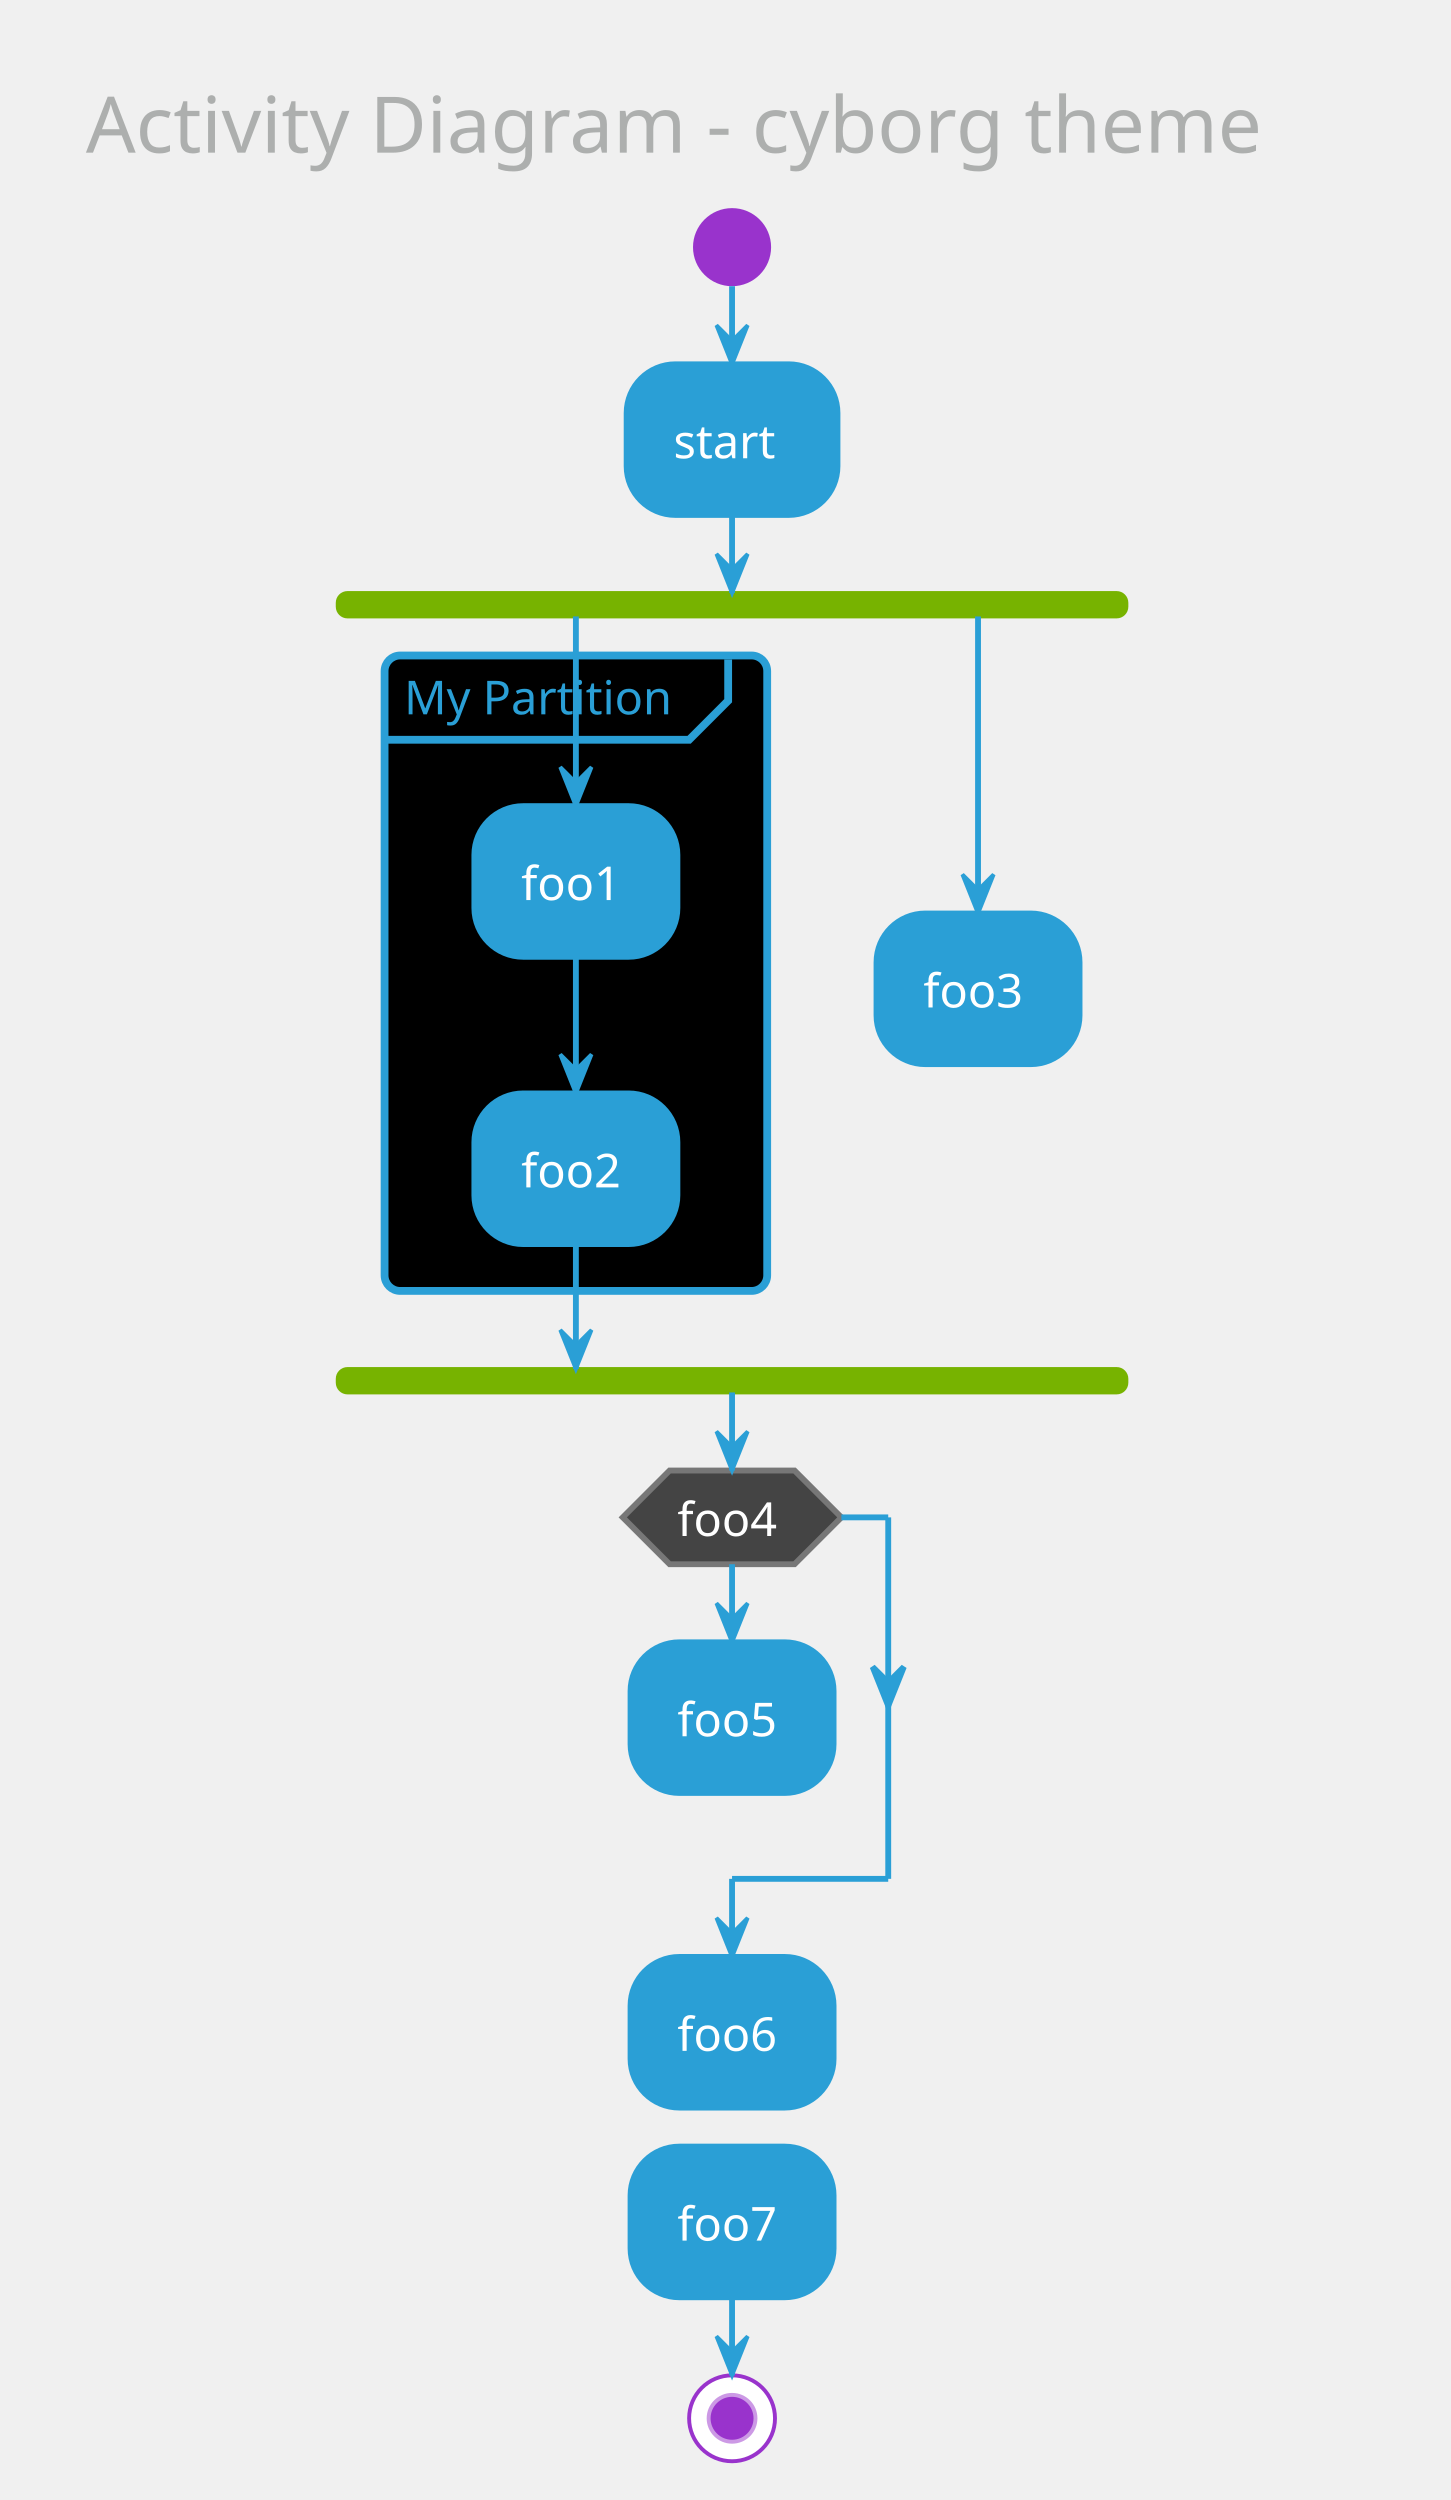
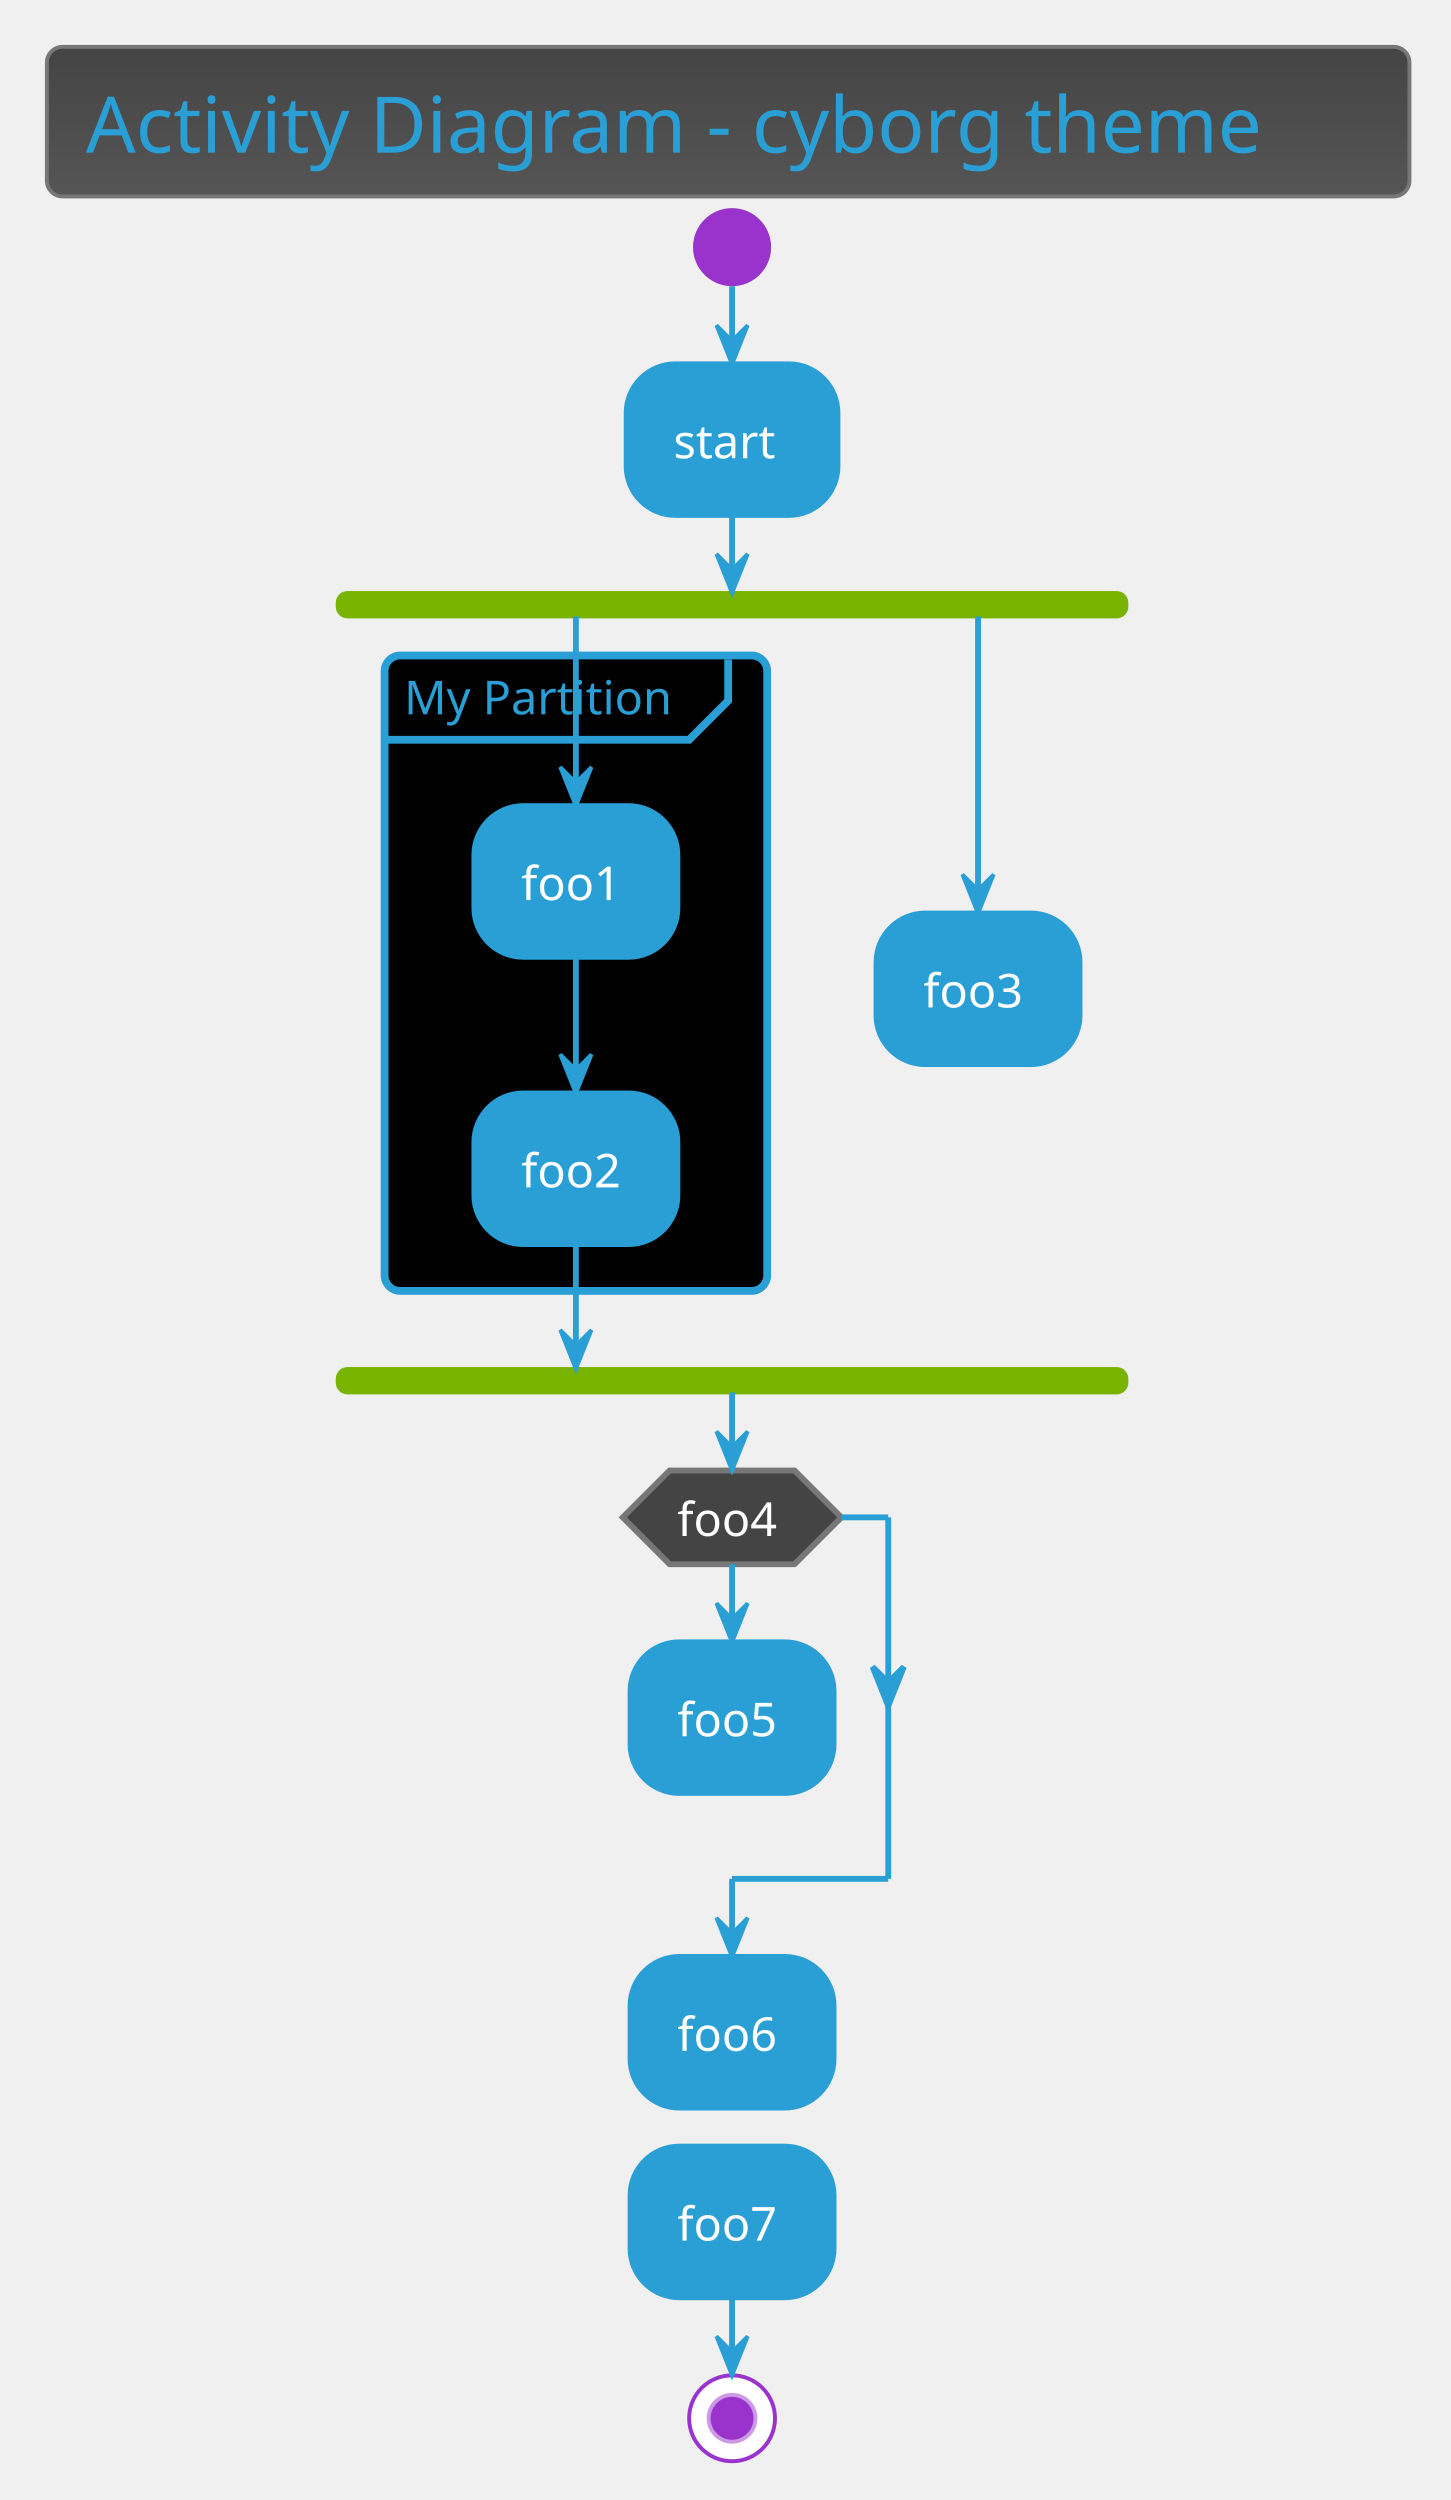
<svg xmlns="http://www.w3.org/2000/svg" contentScriptType="application/ecmascript" contentStyleType="text/css" height="667.708px" preserveAspectRatio="none" style="width:387px;height:667px;background:#000000;" version="1.1" viewBox="0 0 387 667" width="387.5px" zoomAndPan="magnify">
-   <defs />
+   <defs>
+     <linearGradient id="g1dtvnwdzo3hcl0" x1="50%" x2="50%" y1="0%" y2="100%">
+       <stop offset="0%" stop-color="#444444" />
+       <stop offset="100%" stop-color="#555555" />
+     </linearGradient>
+   </defs>
  <g>
-     <rect fill="none" height="39.903" rx="4.167" ry="4.167" style="stroke: none; stroke-width: 1.042;" width="363.542" x="12.5" y="12.5" />
-     <text fill="#ADAFAE" font-family="Verdana" font-size="20.833" lengthAdjust="spacingAndGlyphs" textLength="342.708" x="22.917" y="40.737">Activity Diagram - cyborg theme</text>
+     <rect fill="url(#g1dtvnwdzo3hcl0)" height="39.903" rx="4.167" ry="4.167" style="stroke: #777777; stroke-width: 1.042;" width="363.542" x="12.5" y="12.5" />
+     <text fill="#2A9FD6" font-family="Verdana" font-size="20.833" lengthAdjust="spacingAndGlyphs" textLength="342.708" x="22.917" y="40.737">Activity Diagram - cyborg theme</text>
    <ellipse cx="195.312" cy="65.944" fill="#9933CC" rx="10.417" ry="10.417" style="stroke: none; stroke-width: 1.042;" />
    <rect fill="#2A9FD6" height="40.192" rx="13.021" ry="13.021" style="stroke: #2A9FD6; stroke-width: 1.562;" width="56.25" x="167.188" y="97.194" />
    <text fill="#FFFFFF" font-family="Verdana" font-size="12.5" lengthAdjust="spacingAndGlyphs" textLength="31.25" x="179.688" y="122.262">start</text>
    <rect fill="#77B300" height="6.25" rx="2.604" ry="2.604" style="stroke: #77B300; stroke-width: 1.042;" width="210.417" x="90.104" y="158.219" />
    <rect fill="#000000" height="169.533" rx="4.167" ry="4.167" style="stroke: #2A9FD6; stroke-width: 2.083;" width="102.083" x="102.604" y="174.886" />
    <path d="M194.271,175.928 L194.271,186.953 L183.854,197.369 L102.604,197.369 " fill="none" style="stroke: #2A9FD6; stroke-width: 2.083;" />
    <text fill="#2A9FD6" font-family="Verdana" font-size="12.5" lengthAdjust="spacingAndGlyphs" textLength="77.083" x="107.812" y="190.578">My Partition</text>
    <rect fill="#2A9FD6" height="40.192" rx="13.021" ry="13.021" style="stroke: #2A9FD6; stroke-width: 1.562;" width="54.167" x="126.562" y="215.078" />
    <text fill="#FFFFFF" font-family="Verdana" font-size="12.5" lengthAdjust="spacingAndGlyphs" textLength="29.167" x="139.062" y="240.145">foo1</text>
    <rect fill="#2A9FD6" height="40.192" rx="13.021" ry="13.021" style="stroke: #2A9FD6; stroke-width: 1.562;" width="54.167" x="126.562" y="291.728" />
    <text fill="#FFFFFF" font-family="Verdana" font-size="12.5" lengthAdjust="spacingAndGlyphs" textLength="29.167" x="139.062" y="316.795">foo2</text>
    <rect fill="#2A9FD6" height="40.192" rx="13.021" ry="13.021" style="stroke: #2A9FD6; stroke-width: 1.562;" width="54.167" x="233.854" y="243.724" />
    <text fill="#FFFFFF" font-family="Verdana" font-size="12.5" lengthAdjust="spacingAndGlyphs" textLength="29.167" x="246.354" y="268.791">foo3</text>
    <rect fill="#77B300" height="6.25" rx="2.604" ry="2.604" style="stroke: #77B300; stroke-width: 1.042;" width="210.417" x="90.104" y="365.253" />
    <rect fill="#2A9FD6" height="40.192" rx="13.021" ry="13.021" style="stroke: #2A9FD6; stroke-width: 1.562;" width="54.167" x="168.229" y="438.169" />
    <text fill="#FFFFFF" font-family="Verdana" font-size="12.5" lengthAdjust="spacingAndGlyphs" textLength="29.167" x="180.729" y="463.236">foo5</text>
    <polygon fill="#444444" points="178.646,392.336,211.979,392.336,224.479,404.836,211.979,417.336,178.646,417.336,166.146,404.836,178.646,392.336" style="stroke: #777777; stroke-width: 1.562;" />
    <text fill="#FFFFFF" font-family="Verdana" font-size="12.5" lengthAdjust="spacingAndGlyphs" textLength="29.167" x="180.729" y="409.807">foo4</text>
    <rect fill="#2A9FD6" height="40.192" rx="13.021" ry="13.021" style="stroke: #2A9FD6; stroke-width: 1.562;" width="54.167" x="168.229" y="522.111" />
    <text fill="#FFFFFF" font-family="Verdana" font-size="12.5" lengthAdjust="spacingAndGlyphs" textLength="29.167" x="180.729" y="547.178">foo6</text>
    <rect fill="#2A9FD6" height="40.192" rx="13.021" ry="13.021" style="stroke: #2A9FD6; stroke-width: 1.562;" width="54.167" x="168.229" y="572.719" />
    <text fill="#FFFFFF" font-family="Verdana" font-size="12.5" lengthAdjust="spacingAndGlyphs" textLength="29.167" x="180.729" y="597.787">foo7</text>
    <ellipse cx="195.312" cy="645.203" fill="#FFFFFF" rx="11.458" ry="11.458" style="stroke: #9933CC; stroke-width: 1.042;" />
    <ellipse cx="195.312" cy="645.203" fill="#9933CC" rx="6.25" ry="6.25" style="stroke: #CC99E5; stroke-width: 1.042;" />
    <line style="stroke: #2A9FD6; stroke-width: 1.562;" x1="195.312" x2="195.312" y1="76.361" y2="97.194" />
    <polygon fill="#2A9FD6" points="191.146,86.778,195.312,97.194,199.479,86.778,195.312,90.944" style="stroke: #2A9FD6; stroke-width: 1.042;" />
    <line style="stroke: #2A9FD6; stroke-width: 1.562;" x1="153.646" x2="153.646" y1="255.269" y2="291.728" />
    <polygon fill="#2A9FD6" points="149.479,281.311,153.646,291.728,157.812,281.311,153.646,285.478" style="stroke: #2A9FD6; stroke-width: 1.042;" />
    <line style="stroke: #2A9FD6; stroke-width: 1.562;" x1="153.646" x2="153.646" y1="164.469" y2="215.078" />
    <polygon fill="#2A9FD6" points="149.479,204.661,153.646,215.078,157.812,204.661,153.646,208.828" style="stroke: #2A9FD6; stroke-width: 1.042;" />
    <line style="stroke: #2A9FD6; stroke-width: 1.562;" x1="260.938" x2="260.938" y1="164.469" y2="243.724" />
    <polygon fill="#2A9FD6" points="256.771,233.307,260.938,243.724,265.104,233.307,260.938,237.474" style="stroke: #2A9FD6; stroke-width: 1.042;" />
    <line style="stroke: #2A9FD6; stroke-width: 1.562;" x1="153.646" x2="153.646" y1="331.919" y2="365.253" />
    <polygon fill="#2A9FD6" points="149.479,354.836,153.646,365.253,157.812,354.836,153.646,359.003" style="stroke: #2A9FD6; stroke-width: 1.042;" />
    <line style="stroke: #2A9FD6; stroke-width: 1.562;" x1="195.312" x2="195.312" y1="137.386" y2="158.219" />
    <polygon fill="#2A9FD6" points="191.146,147.803,195.312,158.219,199.479,147.803,195.312,151.969" style="stroke: #2A9FD6; stroke-width: 1.042;" />
    <line style="stroke: #2A9FD6; stroke-width: 1.562;" x1="195.312" x2="195.312" y1="417.336" y2="438.169" />
    <polygon fill="#2A9FD6" points="191.146,427.753,195.312,438.169,199.479,427.753,195.312,431.919" style="stroke: #2A9FD6; stroke-width: 1.042;" />
    <line style="stroke: #2A9FD6; stroke-width: 1.562;" x1="224.479" x2="236.979" y1="404.836" y2="404.836" />
    <polygon fill="#2A9FD6" points="232.812,444.724,236.979,455.14,241.146,444.724,236.979,448.89" style="stroke: #2A9FD6; stroke-width: 1.562;" />
    <line style="stroke: #2A9FD6; stroke-width: 1.562;" x1="236.979" x2="236.979" y1="404.836" y2="501.278" />
    <line style="stroke: #2A9FD6; stroke-width: 1.562;" x1="236.979" x2="195.312" y1="501.278" y2="501.278" />
    <line style="stroke: #2A9FD6; stroke-width: 1.562;" x1="195.312" x2="195.312" y1="501.278" y2="522.111" />
    <polygon fill="#2A9FD6" points="191.146,511.694,195.312,522.111,199.479,511.694,195.312,515.861" style="stroke: #2A9FD6; stroke-width: 1.042;" />
    <line style="stroke: #2A9FD6; stroke-width: 1.562;" x1="195.312" x2="195.312" y1="371.503" y2="392.336" />
    <polygon fill="#2A9FD6" points="191.146,381.919,195.312,392.336,199.479,381.919,195.312,386.086" style="stroke: #2A9FD6; stroke-width: 1.042;" />
    <line style="stroke: #2A9FD6; stroke-width: 1.562;" x1="195.312" x2="195.312" y1="612.911" y2="633.744" />
    <polygon fill="#2A9FD6" points="191.146,623.328,195.312,633.744,199.479,623.328,195.312,627.494" style="stroke: #2A9FD6; stroke-width: 1.042;" />
  </g>
</svg>
